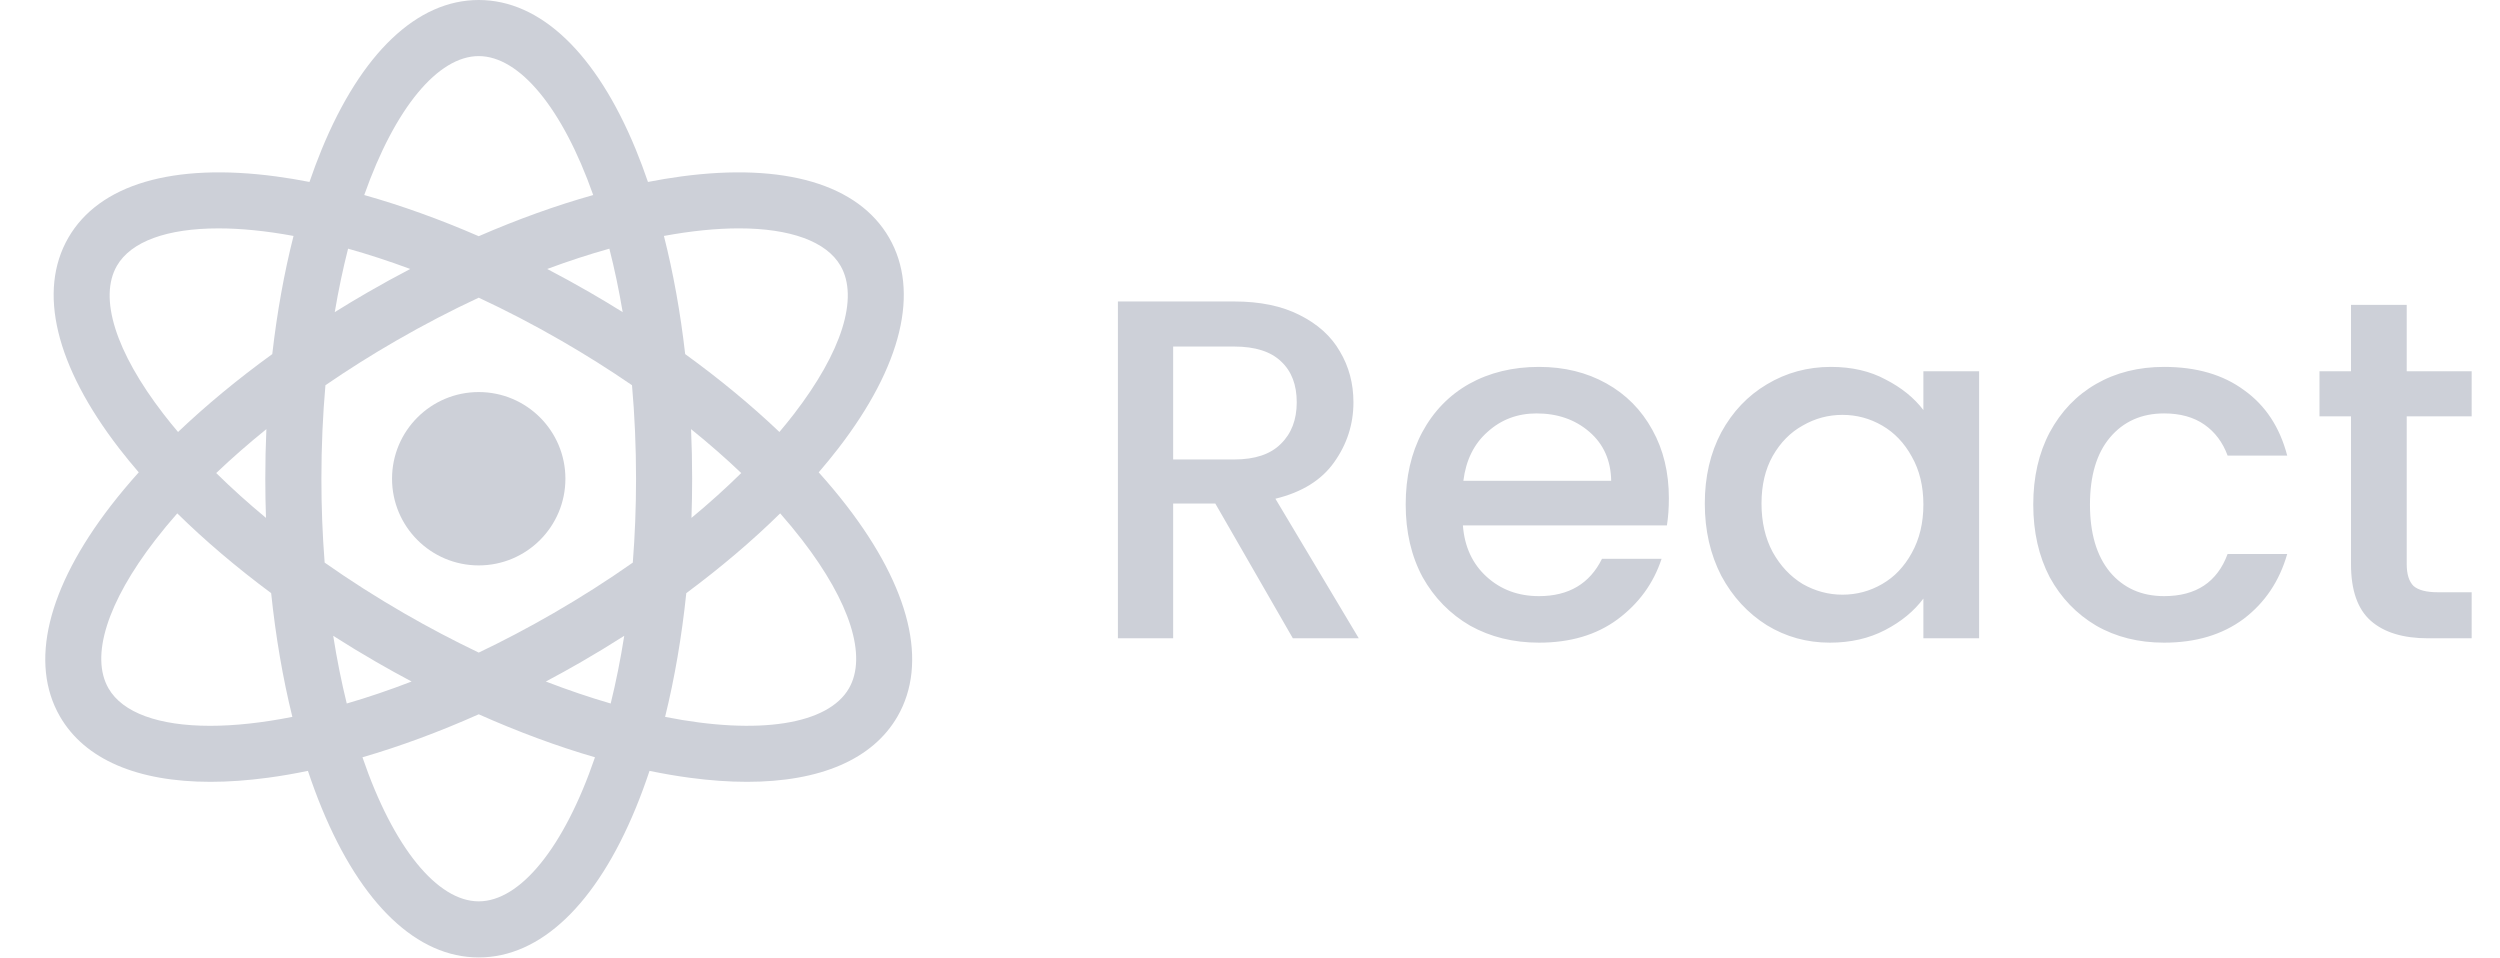
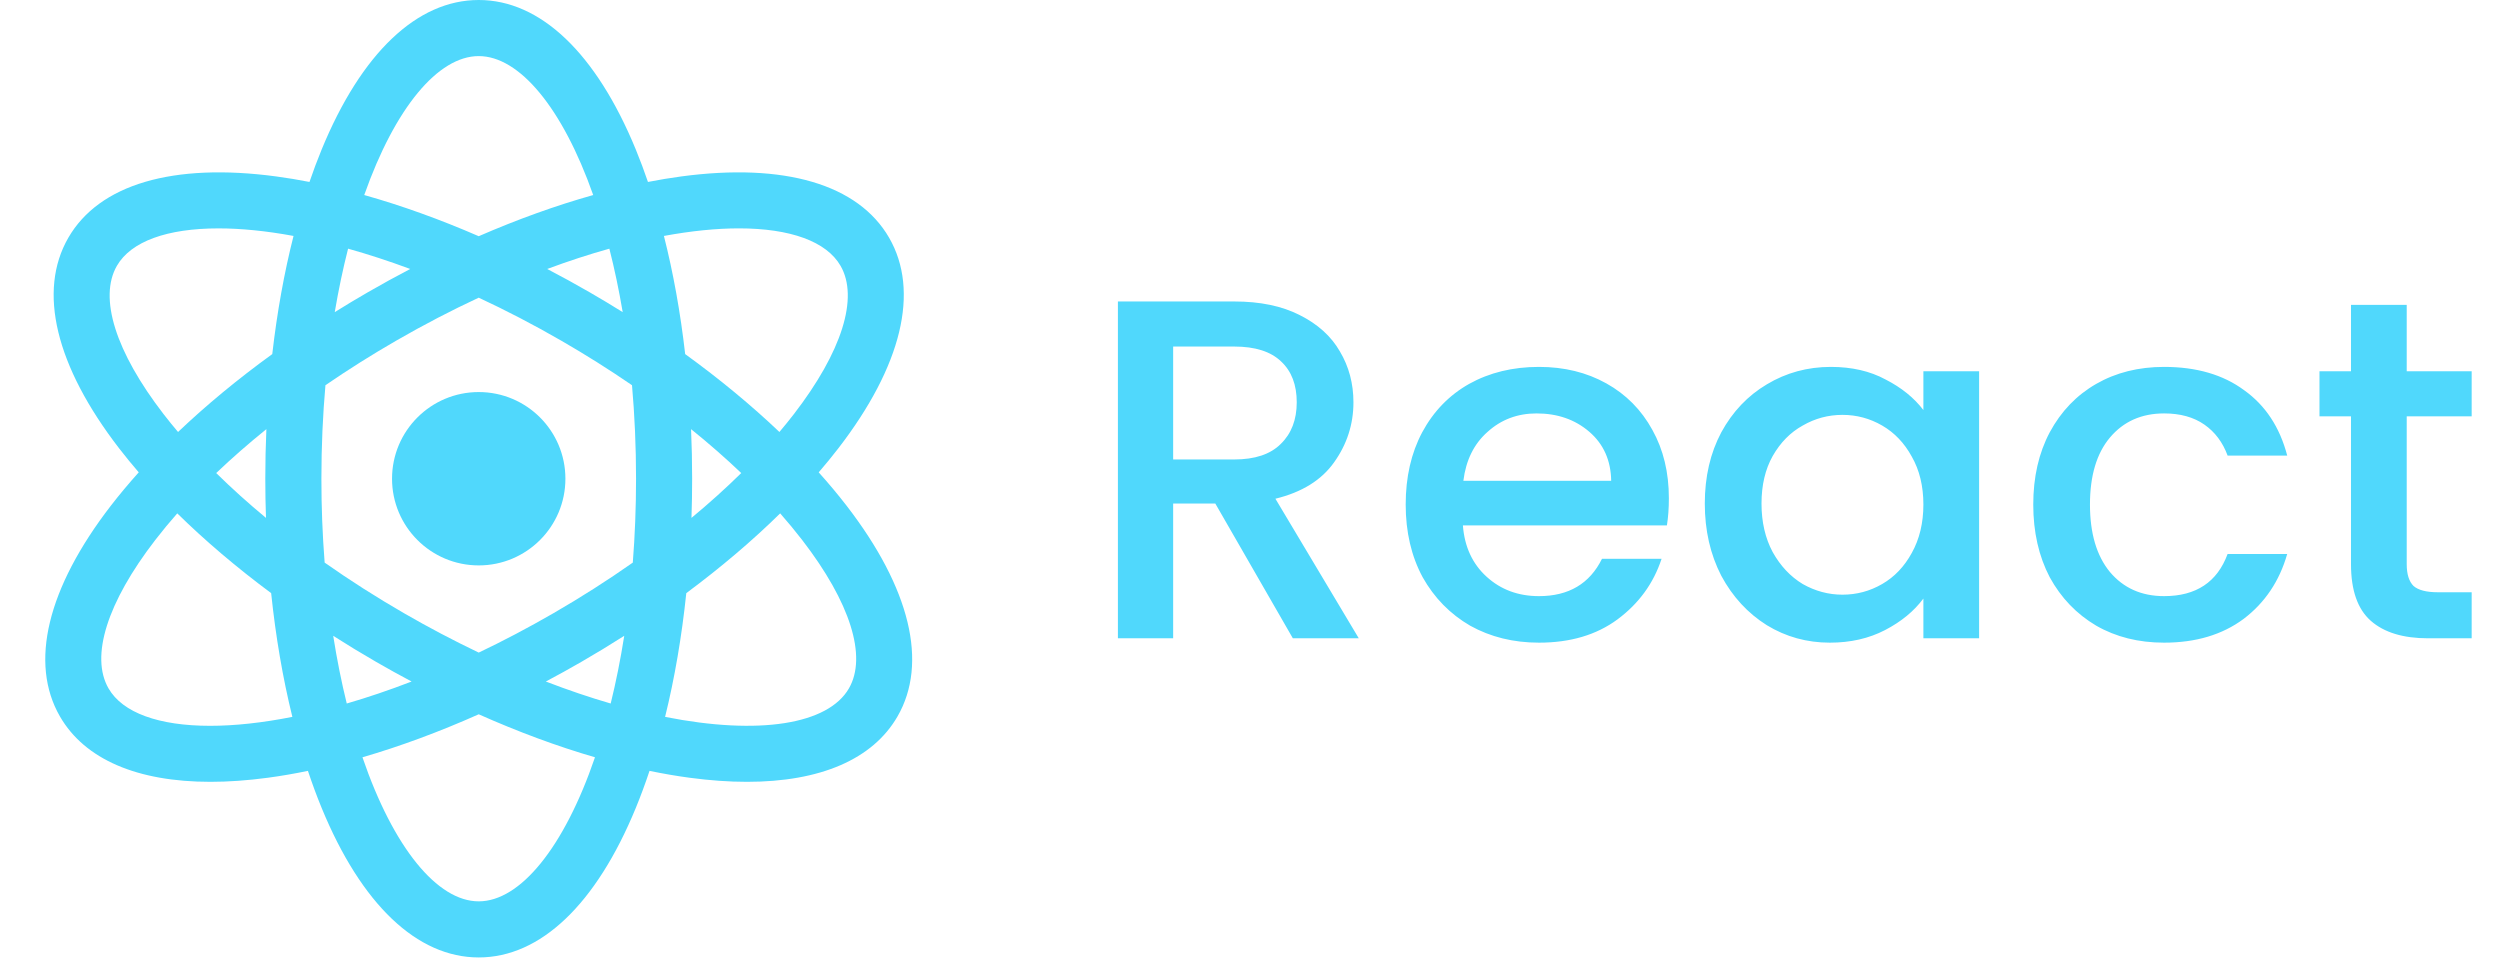
<svg xmlns="http://www.w3.org/2000/svg" width="141" height="54" viewBox="0 0 141 54" fill="none">
-   <path d="M72.917 36L68.544 28.401H66.166V36H63.05V17.003H69.61C71.068 17.003 72.298 17.258 73.3 17.769C74.32 18.279 75.077 18.962 75.569 19.819C76.079 20.675 76.334 21.632 76.334 22.689C76.334 23.928 75.97 25.058 75.241 26.078C74.53 27.08 73.428 27.764 71.933 28.128L76.635 36H72.917ZM66.166 25.914H69.61C70.776 25.914 71.651 25.622 72.234 25.039C72.835 24.456 73.136 23.673 73.136 22.689C73.136 21.705 72.844 20.939 72.261 20.393C71.678 19.828 70.794 19.545 69.61 19.545H66.166V25.914ZM94.124 28.101C94.124 28.666 94.087 29.176 94.014 29.631H82.507C82.598 30.834 83.044 31.8 83.846 32.529C84.648 33.258 85.632 33.622 86.798 33.622C88.475 33.622 89.659 32.92 90.352 31.517H93.713C93.258 32.902 92.429 34.041 91.226 34.934C90.042 35.809 88.566 36.246 86.798 36.246C85.359 36.246 84.065 35.927 82.917 35.289C81.787 34.633 80.894 33.722 80.238 32.556C79.6 31.372 79.281 30.005 79.281 28.456C79.281 26.907 79.591 25.55 80.211 24.383C80.849 23.199 81.732 22.288 82.862 21.65C84.01 21.012 85.322 20.693 86.798 20.693C88.219 20.693 89.486 21.003 90.597 21.623C91.709 22.242 92.575 23.117 93.194 24.247C93.814 25.358 94.124 26.643 94.124 28.101ZM90.871 27.117C90.853 25.969 90.443 25.048 89.641 24.356C88.839 23.664 87.846 23.317 86.662 23.317C85.586 23.317 84.666 23.664 83.901 24.356C83.135 25.03 82.68 25.95 82.534 27.117H90.871ZM96.151 28.401C96.151 26.889 96.461 25.55 97.081 24.383C97.718 23.217 98.575 22.315 99.65 21.677C100.743 21.021 101.946 20.693 103.258 20.693C104.442 20.693 105.472 20.93 106.347 21.404C107.24 21.86 107.95 22.434 108.479 23.126V20.939H111.622V36H108.479V33.759C107.95 34.469 107.23 35.062 106.319 35.535C105.408 36.009 104.37 36.246 103.203 36.246C101.91 36.246 100.725 35.918 99.65 35.262C98.575 34.588 97.718 33.658 97.081 32.474C96.461 31.271 96.151 29.914 96.151 28.401ZM108.479 28.456C108.479 27.417 108.26 26.515 107.823 25.75C107.404 24.985 106.848 24.402 106.155 24.001C105.463 23.6 104.716 23.399 103.914 23.399C103.112 23.399 102.365 23.6 101.673 24.001C100.98 24.383 100.415 24.957 99.978 25.723C99.559 26.47 99.349 27.363 99.349 28.401C99.349 29.44 99.559 30.351 99.978 31.135C100.415 31.918 100.98 32.52 101.673 32.939C102.383 33.34 103.13 33.54 103.914 33.54C104.716 33.54 105.463 33.34 106.155 32.939C106.848 32.538 107.404 31.955 107.823 31.189C108.26 30.406 108.479 29.495 108.479 28.456ZM114.676 28.456C114.676 26.907 114.986 25.55 115.605 24.383C116.243 23.199 117.118 22.288 118.229 21.65C119.341 21.012 120.616 20.693 122.056 20.693C123.878 20.693 125.382 21.131 126.566 22.005C127.769 22.862 128.58 24.092 128.999 25.695H125.637C125.363 24.948 124.926 24.365 124.325 23.946C123.723 23.527 122.967 23.317 122.056 23.317C120.78 23.317 119.76 23.773 118.995 24.684C118.248 25.577 117.874 26.834 117.874 28.456C117.874 30.078 118.248 31.344 118.995 32.255C119.76 33.166 120.78 33.622 122.056 33.622C123.86 33.622 125.054 32.829 125.637 31.244H128.999C128.561 32.775 127.741 33.996 126.539 34.907C125.336 35.8 123.842 36.246 122.056 36.246C120.616 36.246 119.341 35.927 118.229 35.289C117.118 34.633 116.243 33.722 115.605 32.556C114.986 31.372 114.676 30.005 114.676 28.456ZM135.739 23.481V31.818C135.739 32.383 135.867 32.793 136.122 33.048C136.395 33.285 136.851 33.403 137.489 33.403H139.402V36H136.942C135.539 36 134.464 35.672 133.717 35.016C132.97 34.36 132.596 33.294 132.596 31.818V23.481H130.819V20.939H132.596V17.195H135.739V20.939H139.402V23.481H135.739Z" fill="#CDD0D8" />
-   <path d="M47.751 28.526C47.265 27.897 46.738 27.267 46.175 26.64C46.555 26.2 46.923 25.75 47.278 25.291C50.866 20.639 51.885 16.419 50.146 13.408C48.408 10.398 44.245 9.17 38.422 9.951C37.794 10.036 37.167 10.14 36.545 10.262C36.334 9.643 36.104 9.03 35.856 8.425C33.621 2.992 30.476 0 27 0C23.524 0 20.379 2.992 18.144 8.425C17.896 9.03 17.666 9.643 17.455 10.262C16.833 10.14 16.207 10.036 15.578 9.951C9.756 9.17 5.592 10.398 3.854 13.408C2.116 16.419 3.134 20.639 6.722 25.291C7.077 25.75 7.445 26.2 7.825 26.64C7.262 27.267 6.735 27.897 6.249 28.526C2.662 33.178 1.643 37.398 3.381 40.408C4.778 42.827 7.739 44.095 11.87 44.095C12.88 44.095 13.961 44.019 15.105 43.865C15.842 43.767 16.598 43.636 17.367 43.477C17.609 44.203 17.868 44.904 18.144 45.575C20.379 51.008 23.524 54 27 54C30.476 54 33.621 51.008 35.856 45.575C36.132 44.904 36.391 44.203 36.633 43.477C37.402 43.636 38.158 43.767 38.895 43.865C40.039 44.019 41.12 44.095 42.13 44.095C46.26 44.095 49.223 42.827 50.619 40.408C52.357 37.398 51.339 33.178 47.751 28.526ZM41.675 12.88C44.568 12.88 46.612 13.615 47.406 14.99C48.446 16.79 47.486 19.84 44.773 23.358C44.509 23.699 44.237 24.035 43.959 24.364C42.372 22.855 40.587 21.378 38.644 19.971C38.376 17.628 37.973 15.389 37.445 13.307C38.994 13.021 40.416 12.88 41.675 12.88ZM31.2 34.593C29.778 35.414 28.374 36.151 27.001 36.806C25.572 36.123 24.171 35.385 22.8 34.593C21.23 33.687 19.727 32.727 18.31 31.731C18.187 30.157 18.126 28.579 18.127 27C18.127 25.165 18.207 23.404 18.355 21.726C19.646 20.841 20.971 20.006 22.327 19.224C23.913 18.308 25.476 17.499 27 16.789C28.524 17.499 30.087 18.308 31.673 19.224C33.029 20.006 34.354 20.841 35.645 21.726C35.793 23.404 35.873 25.165 35.873 27C35.873 28.638 35.809 30.217 35.69 31.731C34.273 32.727 32.77 33.687 31.2 34.593ZM35.207 35.86C34.995 37.207 34.738 38.482 34.443 39.678C33.269 39.337 32.047 38.924 30.785 38.438C31.458 38.082 32.123 37.713 32.782 37.333C33.601 36.86 34.41 36.369 35.207 35.86ZM23.214 38.438C21.953 38.924 20.731 39.337 19.557 39.678C19.262 38.482 19.005 37.206 18.793 35.86C19.59 36.369 20.398 36.86 21.218 37.333C21.877 37.713 22.542 38.082 23.214 38.438ZM15.001 29.209C13.999 28.379 13.06 27.533 12.194 26.68C13.072 25.843 14.018 25.015 15.024 24.203C14.983 25.135 14.963 26.067 14.963 27C14.963 27.741 14.976 28.478 15.001 29.209ZM18.88 17.604C19.093 16.343 19.346 15.148 19.632 14.025C20.756 14.34 21.928 14.721 23.137 15.17C22.33 15.591 21.533 16.029 20.745 16.484C20.117 16.846 19.495 17.22 18.88 17.604ZM30.863 15.17C32.072 14.721 33.244 14.339 34.368 14.025C34.654 15.148 34.907 16.343 35.12 17.604C34.505 17.22 33.883 16.846 33.255 16.484C32.467 16.029 31.67 15.591 30.863 15.17ZM38.976 24.203C39.982 25.015 40.928 25.843 41.806 26.68C40.94 27.533 40.001 28.379 38.999 29.209C39.024 28.473 39.037 27.736 39.037 27C39.037 26.059 39.016 25.126 38.976 24.203ZM27 3.164C29.289 3.164 31.72 6.075 33.457 11C31.364 11.588 29.193 12.369 27 13.322C24.807 12.369 22.636 11.589 20.543 11C22.28 6.075 24.711 3.164 27 3.164ZM6.594 14.99C7.388 13.614 9.431 12.881 12.324 12.881C13.584 12.881 15.006 13.021 16.555 13.307C16.027 15.389 15.624 17.628 15.356 19.971C13.413 21.378 11.628 22.855 10.042 24.364C9.763 24.035 9.491 23.7 9.227 23.358C6.514 19.84 5.555 16.791 6.594 14.99ZM11.852 40.936C8.96 40.936 6.915 40.202 6.121 38.826C5.082 37.026 6.042 33.976 8.755 30.459C9.153 29.944 9.567 29.442 9.998 28.954C11.567 30.496 13.347 32.008 15.293 33.453C15.549 35.906 15.951 38.254 16.489 40.432C14.781 40.771 13.221 40.936 11.852 40.936ZM27 50.836C24.667 50.836 22.186 47.81 20.443 42.711C22.572 42.092 24.776 41.277 27 40.286C29.224 41.277 31.428 42.092 33.557 42.711C31.814 47.81 29.333 50.836 27 50.836ZM47.879 38.826C46.709 40.853 42.826 41.486 37.511 40.432C38.049 38.254 38.451 35.906 38.707 33.453C40.653 32.008 42.433 30.496 44.002 28.954C44.432 29.442 44.847 29.944 45.245 30.459C47.958 33.976 48.918 37.026 47.879 38.826Z" fill="#CDD0D8" />
-   <path d="M27 31.889C29.7 31.889 31.889 29.7 31.889 27C31.889 24.3 29.7 22.112 27 22.112C24.3 22.112 22.111 24.3 22.111 27C22.111 29.7 24.3 31.889 27 31.889Z" fill="#CDD0D8" />
+   <path d="M72.917 36L68.544 28.401H66.166V36H63.05V17.003H69.61C71.068 17.003 72.298 17.258 73.3 17.769C74.32 18.279 75.077 18.962 75.569 19.819C76.079 20.675 76.334 21.632 76.334 22.689C76.334 23.928 75.97 25.058 75.241 26.078C74.53 27.08 73.428 27.764 71.933 28.128L76.635 36H72.917ZM66.166 25.914H69.61C70.776 25.914 71.651 25.622 72.234 25.039C72.835 24.456 73.136 23.673 73.136 22.689C73.136 21.705 72.844 20.939 72.261 20.393C71.678 19.828 70.794 19.545 69.61 19.545H66.166V25.914ZM94.124 28.101C94.124 28.666 94.087 29.176 94.014 29.631H82.507C82.598 30.834 83.044 31.8 83.846 32.529C84.648 33.258 85.632 33.622 86.798 33.622C88.475 33.622 89.659 32.92 90.352 31.517H93.713C93.258 32.902 92.429 34.041 91.226 34.934C90.042 35.809 88.566 36.246 86.798 36.246C85.359 36.246 84.065 35.927 82.917 35.289C81.787 34.633 80.894 33.722 80.238 32.556C79.6 31.372 79.281 30.005 79.281 28.456C79.281 26.907 79.591 25.55 80.211 24.383C80.849 23.199 81.732 22.288 82.862 21.65C84.01 21.012 85.322 20.693 86.798 20.693C88.219 20.693 89.486 21.003 90.597 21.623C91.709 22.242 92.575 23.117 93.194 24.247C93.814 25.358 94.124 26.643 94.124 28.101ZM90.871 27.117C90.853 25.969 90.443 25.048 89.641 24.356C88.839 23.664 87.846 23.317 86.662 23.317C85.586 23.317 84.666 23.664 83.901 24.356C83.135 25.03 82.68 25.95 82.534 27.117H90.871ZM96.151 28.401C96.151 26.889 96.461 25.55 97.081 24.383C97.718 23.217 98.575 22.315 99.65 21.677C100.743 21.021 101.946 20.693 103.258 20.693C104.442 20.693 105.472 20.93 106.347 21.404C107.24 21.86 107.95 22.434 108.479 23.126V20.939H111.622V36H108.479V33.759C107.95 34.469 107.23 35.062 106.319 35.535C105.408 36.009 104.37 36.246 103.203 36.246C101.91 36.246 100.725 35.918 99.65 35.262C98.575 34.588 97.718 33.658 97.081 32.474C96.461 31.271 96.151 29.914 96.151 28.401ZM108.479 28.456C108.479 27.417 108.26 26.515 107.823 25.75C107.404 24.985 106.848 24.402 106.155 24.001C105.463 23.6 104.716 23.399 103.914 23.399C103.112 23.399 102.365 23.6 101.673 24.001C100.98 24.383 100.415 24.957 99.978 25.723C99.559 26.47 99.349 27.363 99.349 28.401C99.349 29.44 99.559 30.351 99.978 31.135C100.415 31.918 100.98 32.52 101.673 32.939C102.383 33.34 103.13 33.54 103.914 33.54C104.716 33.54 105.463 33.34 106.155 32.939C106.848 32.538 107.404 31.955 107.823 31.189C108.26 30.406 108.479 29.495 108.479 28.456ZM114.676 28.456C114.676 26.907 114.986 25.55 115.605 24.383C116.243 23.199 117.118 22.288 118.229 21.65C119.341 21.012 120.616 20.693 122.056 20.693C123.878 20.693 125.382 21.131 126.566 22.005C127.769 22.862 128.58 24.092 128.999 25.695H125.637C125.363 24.948 124.926 24.365 124.325 23.946C123.723 23.527 122.967 23.317 122.056 23.317C120.78 23.317 119.76 23.773 118.995 24.684C118.248 25.577 117.874 26.834 117.874 28.456C117.874 30.078 118.248 31.344 118.995 32.255C119.76 33.166 120.78 33.622 122.056 33.622C123.86 33.622 125.054 32.829 125.637 31.244H128.999C128.561 32.775 127.741 33.996 126.539 34.907C125.336 35.8 123.842 36.246 122.056 36.246C120.616 36.246 119.341 35.927 118.229 35.289C117.118 34.633 116.243 33.722 115.605 32.556C114.986 31.372 114.676 30.005 114.676 28.456ZM135.739 23.481V31.818C135.739 32.383 135.867 32.793 136.122 33.048C136.395 33.285 136.851 33.403 137.489 33.403H139.402V36H136.942C135.539 36 134.464 35.672 133.717 35.016C132.97 34.36 132.596 33.294 132.596 31.818V23.481H130.819V20.939H132.596V17.195H135.739V20.939H139.402V23.481H135.739Z" fill="#50D8FC" />
+   <path d="M47.751 28.526C47.265 27.897 46.738 27.267 46.175 26.64C46.555 26.2 46.923 25.75 47.278 25.291C50.866 20.639 51.885 16.419 50.146 13.408C48.408 10.398 44.245 9.17 38.422 9.951C37.794 10.036 37.167 10.14 36.545 10.262C36.334 9.643 36.104 9.03 35.856 8.425C33.621 2.992 30.476 0 27 0C23.524 0 20.379 2.992 18.144 8.425C17.896 9.03 17.666 9.643 17.455 10.262C16.833 10.14 16.207 10.036 15.578 9.951C9.756 9.17 5.592 10.398 3.854 13.408C2.116 16.419 3.134 20.639 6.722 25.291C7.077 25.75 7.445 26.2 7.825 26.64C7.262 27.267 6.735 27.897 6.249 28.526C2.662 33.178 1.643 37.398 3.381 40.408C4.778 42.827 7.739 44.095 11.87 44.095C12.88 44.095 13.961 44.019 15.105 43.865C15.842 43.767 16.598 43.636 17.367 43.477C17.609 44.203 17.868 44.904 18.144 45.575C20.379 51.008 23.524 54 27 54C30.476 54 33.621 51.008 35.856 45.575C36.132 44.904 36.391 44.203 36.633 43.477C37.402 43.636 38.158 43.767 38.895 43.865C40.039 44.019 41.12 44.095 42.13 44.095C46.26 44.095 49.223 42.827 50.619 40.408C52.357 37.398 51.339 33.178 47.751 28.526ZM41.675 12.88C44.568 12.88 46.612 13.615 47.406 14.99C48.446 16.79 47.486 19.84 44.773 23.358C44.509 23.699 44.237 24.035 43.959 24.364C42.372 22.855 40.587 21.378 38.644 19.971C38.376 17.628 37.973 15.389 37.445 13.307C38.994 13.021 40.416 12.88 41.675 12.88ZM31.2 34.593C29.778 35.414 28.374 36.151 27.001 36.806C25.572 36.123 24.171 35.385 22.8 34.593C21.23 33.687 19.727 32.727 18.31 31.731C18.187 30.157 18.126 28.579 18.127 27C18.127 25.165 18.207 23.404 18.355 21.726C19.646 20.841 20.971 20.006 22.327 19.224C23.913 18.308 25.476 17.499 27 16.789C28.524 17.499 30.087 18.308 31.673 19.224C33.029 20.006 34.354 20.841 35.645 21.726C35.793 23.404 35.873 25.165 35.873 27C35.873 28.638 35.809 30.217 35.69 31.731C34.273 32.727 32.77 33.687 31.2 34.593ZM35.207 35.86C34.995 37.207 34.738 38.482 34.443 39.678C33.269 39.337 32.047 38.924 30.785 38.438C31.458 38.082 32.123 37.713 32.782 37.333C33.601 36.86 34.41 36.369 35.207 35.86ZM23.214 38.438C21.953 38.924 20.731 39.337 19.557 39.678C19.262 38.482 19.005 37.206 18.793 35.86C19.59 36.369 20.398 36.86 21.218 37.333C21.877 37.713 22.542 38.082 23.214 38.438ZM15.001 29.209C13.999 28.379 13.06 27.533 12.194 26.68C13.072 25.843 14.018 25.015 15.024 24.203C14.983 25.135 14.963 26.067 14.963 27C14.963 27.741 14.976 28.478 15.001 29.209ZM18.88 17.604C19.093 16.343 19.346 15.148 19.632 14.025C20.756 14.34 21.928 14.721 23.137 15.17C22.33 15.591 21.533 16.029 20.745 16.484C20.117 16.846 19.495 17.22 18.88 17.604ZM30.863 15.17C32.072 14.721 33.244 14.339 34.368 14.025C34.654 15.148 34.907 16.343 35.12 17.604C34.505 17.22 33.883 16.846 33.255 16.484C32.467 16.029 31.67 15.591 30.863 15.17ZM38.976 24.203C39.982 25.015 40.928 25.843 41.806 26.68C40.94 27.533 40.001 28.379 38.999 29.209C39.024 28.473 39.037 27.736 39.037 27C39.037 26.059 39.016 25.126 38.976 24.203ZM27 3.164C29.289 3.164 31.72 6.075 33.457 11C31.364 11.588 29.193 12.369 27 13.322C24.807 12.369 22.636 11.589 20.543 11C22.28 6.075 24.711 3.164 27 3.164ZM6.594 14.99C7.388 13.614 9.431 12.881 12.324 12.881C13.584 12.881 15.006 13.021 16.555 13.307C16.027 15.389 15.624 17.628 15.356 19.971C13.413 21.378 11.628 22.855 10.042 24.364C9.763 24.035 9.491 23.7 9.227 23.358C6.514 19.84 5.555 16.791 6.594 14.99ZM11.852 40.936C8.96 40.936 6.915 40.202 6.121 38.826C5.082 37.026 6.042 33.976 8.755 30.459C9.153 29.944 9.567 29.442 9.998 28.954C11.567 30.496 13.347 32.008 15.293 33.453C15.549 35.906 15.951 38.254 16.489 40.432C14.781 40.771 13.221 40.936 11.852 40.936ZM27 50.836C24.667 50.836 22.186 47.81 20.443 42.711C22.572 42.092 24.776 41.277 27 40.286C29.224 41.277 31.428 42.092 33.557 42.711C31.814 47.81 29.333 50.836 27 50.836ZM47.879 38.826C46.709 40.853 42.826 41.486 37.511 40.432C38.049 38.254 38.451 35.906 38.707 33.453C40.653 32.008 42.433 30.496 44.002 28.954C44.432 29.442 44.847 29.944 45.245 30.459C47.958 33.976 48.918 37.026 47.879 38.826Z" fill="#50D8FC" />
+   <path d="M27 31.889C29.7 31.889 31.889 29.7 31.889 27C31.889 24.3 29.7 22.112 27 22.112C24.3 22.112 22.111 24.3 22.111 27C22.111 29.7 24.3 31.889 27 31.889Z" fill="#50D8FC" />
</svg>
